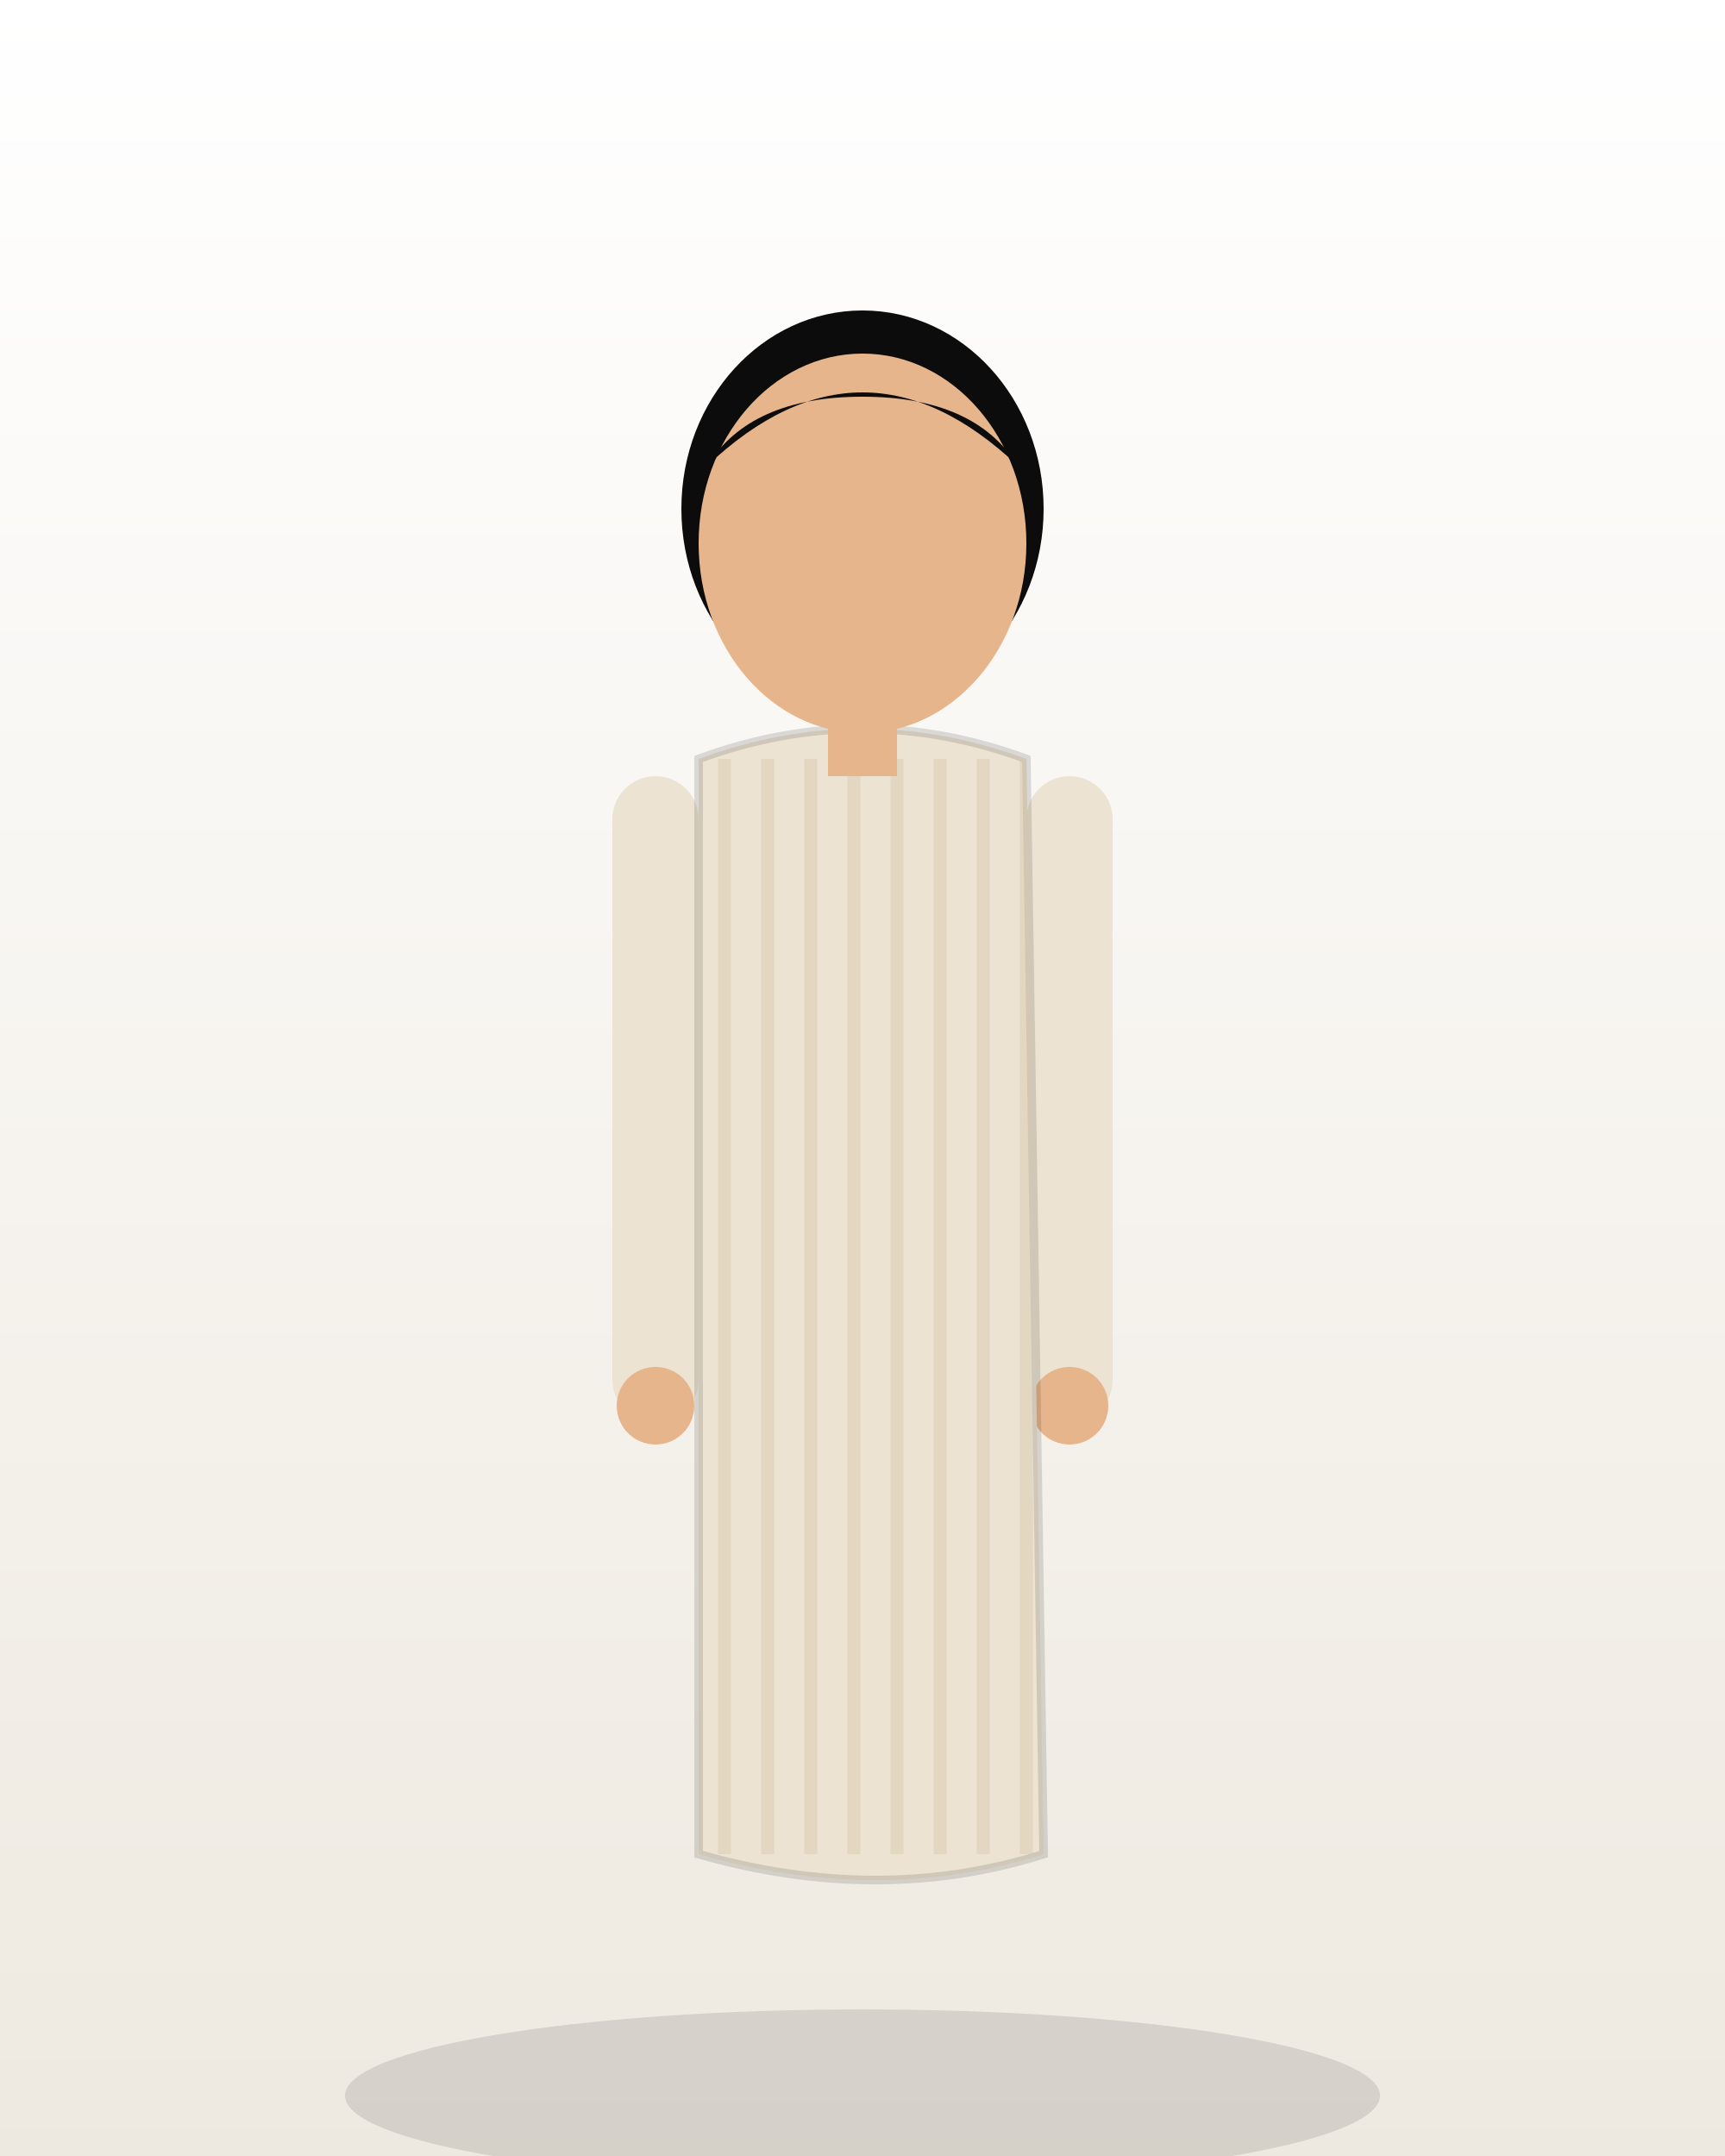
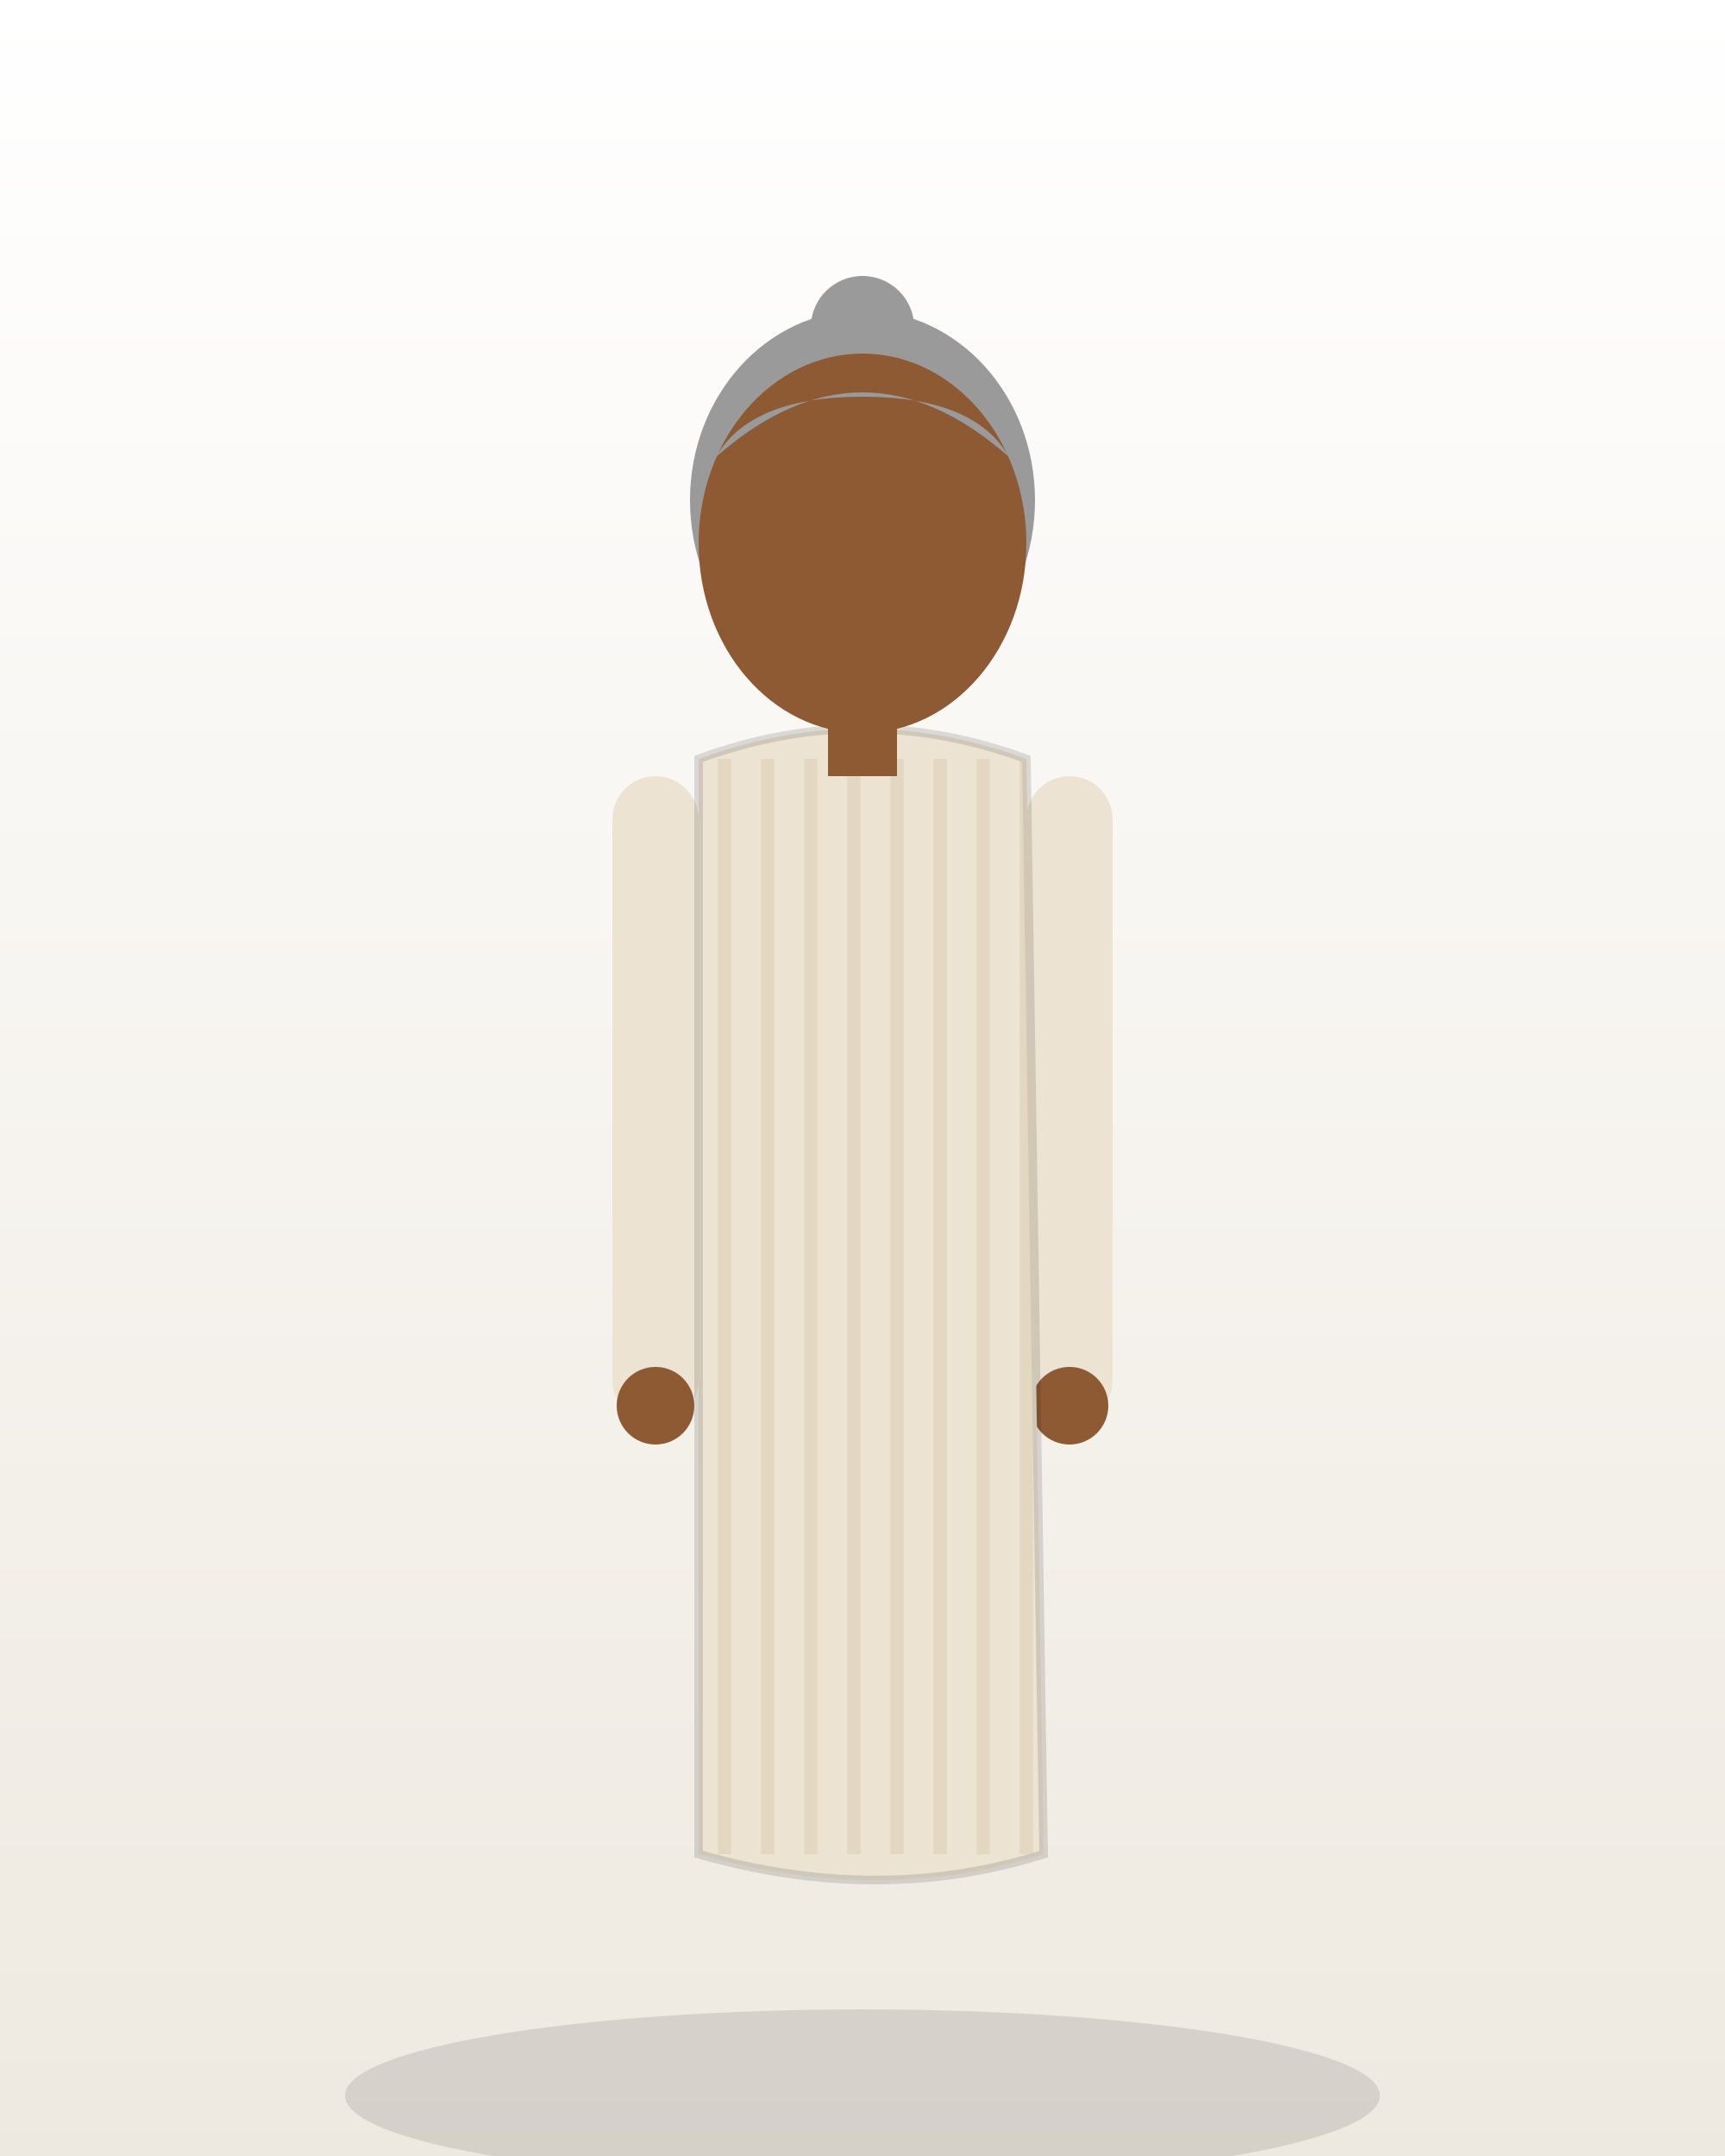
<svg xmlns="http://www.w3.org/2000/svg" width="400" height="500" viewBox="0 0 400 500" role="img" aria-label="Cream Sweater Dress illustration">
  <defs>
    <linearGradient id="g-cream-sweater-dress" x1="0" y1="0" x2="0" y2="1">
      <stop offset="0" stop-color="#ffffff" />
      <stop offset="1" stop-color="#eee9e0" />
    </linearGradient>
  </defs>
  <rect width="400" height="500" fill="url(#g-cream-sweater-dress)" />
  <ellipse cx="200" cy="486" rx="120" ry="20" fill="#1c1a17" opacity="0.12" />
  <clipPath id="t-cream-sweater-dress">
    <path d="M162 176     q38 -14 76 0     l4 254     q-38 12 -80 0 Z" />
  </clipPath>
  <rect x="142" y="180" width="20" height="150" rx="10" fill="#ECE3D2" />
  <rect x="238" y="180" width="20" height="150" rx="10" fill="#ECE3D2" />
-   <circle cx="152" cy="326" r="9" fill="#E7B58C" />
-   <circle cx="248" cy="326" r="9" fill="#E7B58C" />
+   <circle cx="152" cy="326" r="9" fill="#8D5A34" />
+   <circle cx="248" cy="326" r="9" fill="#8D5A34" />
  <path d="M162 176     q38 -14 76 0     l4 254     q-38 12 -80 0 Z" fill="#ECE3D2" stroke="#1c1a17" stroke-opacity="0.14" stroke-width="2" />
  <g clip-path="url(#t-cream-sweater-dress)">
    <g stroke="#D6C7AC" stroke-width="3" opacity="0.45">
      <line x1="168" y1="176" x2="168" y2="430" />
      <line x1="178" y1="176" x2="178" y2="430" />
      <line x1="188" y1="176" x2="188" y2="430" />
      <line x1="198" y1="176" x2="198" y2="430" />
      <line x1="208" y1="176" x2="208" y2="430" />
      <line x1="218" y1="176" x2="218" y2="430" />
      <line x1="228" y1="176" x2="228" y2="430" />
      <line x1="238" y1="176" x2="238" y2="430" />
    </g>
  </g>
-   <rect x="192" y="150" width="16" height="30" fill="#E7B58C" />
-   <ellipse cx="200" cy="118" rx="42" ry="46" fill="#0C0C0C" />
-   <ellipse cx="200" cy="126" rx="38" ry="44" fill="#E7B58C" />
-   <path d="M164 108 q36 -34 72 0 q-10 -16 -36 -16 q-26 0 -36 16 Z" fill="#0C0C0C" />
+   <rect x="192" y="150" width="16" height="30" fill="#8D5A34" />
+   <ellipse cx="200" cy="116" rx="40" ry="44" fill="#9A9A9A" />
+   <circle cx="200" cy="76" r="12" fill="#9A9A9A" />
+   <ellipse cx="200" cy="126" rx="38" ry="44" fill="#8D5A34" />
+   <path d="M166 106 q34 -30 68 0 q-8 -14 -34 -14 q-26 0 -34 14 Z" fill="#9A9A9A" />
</svg>
